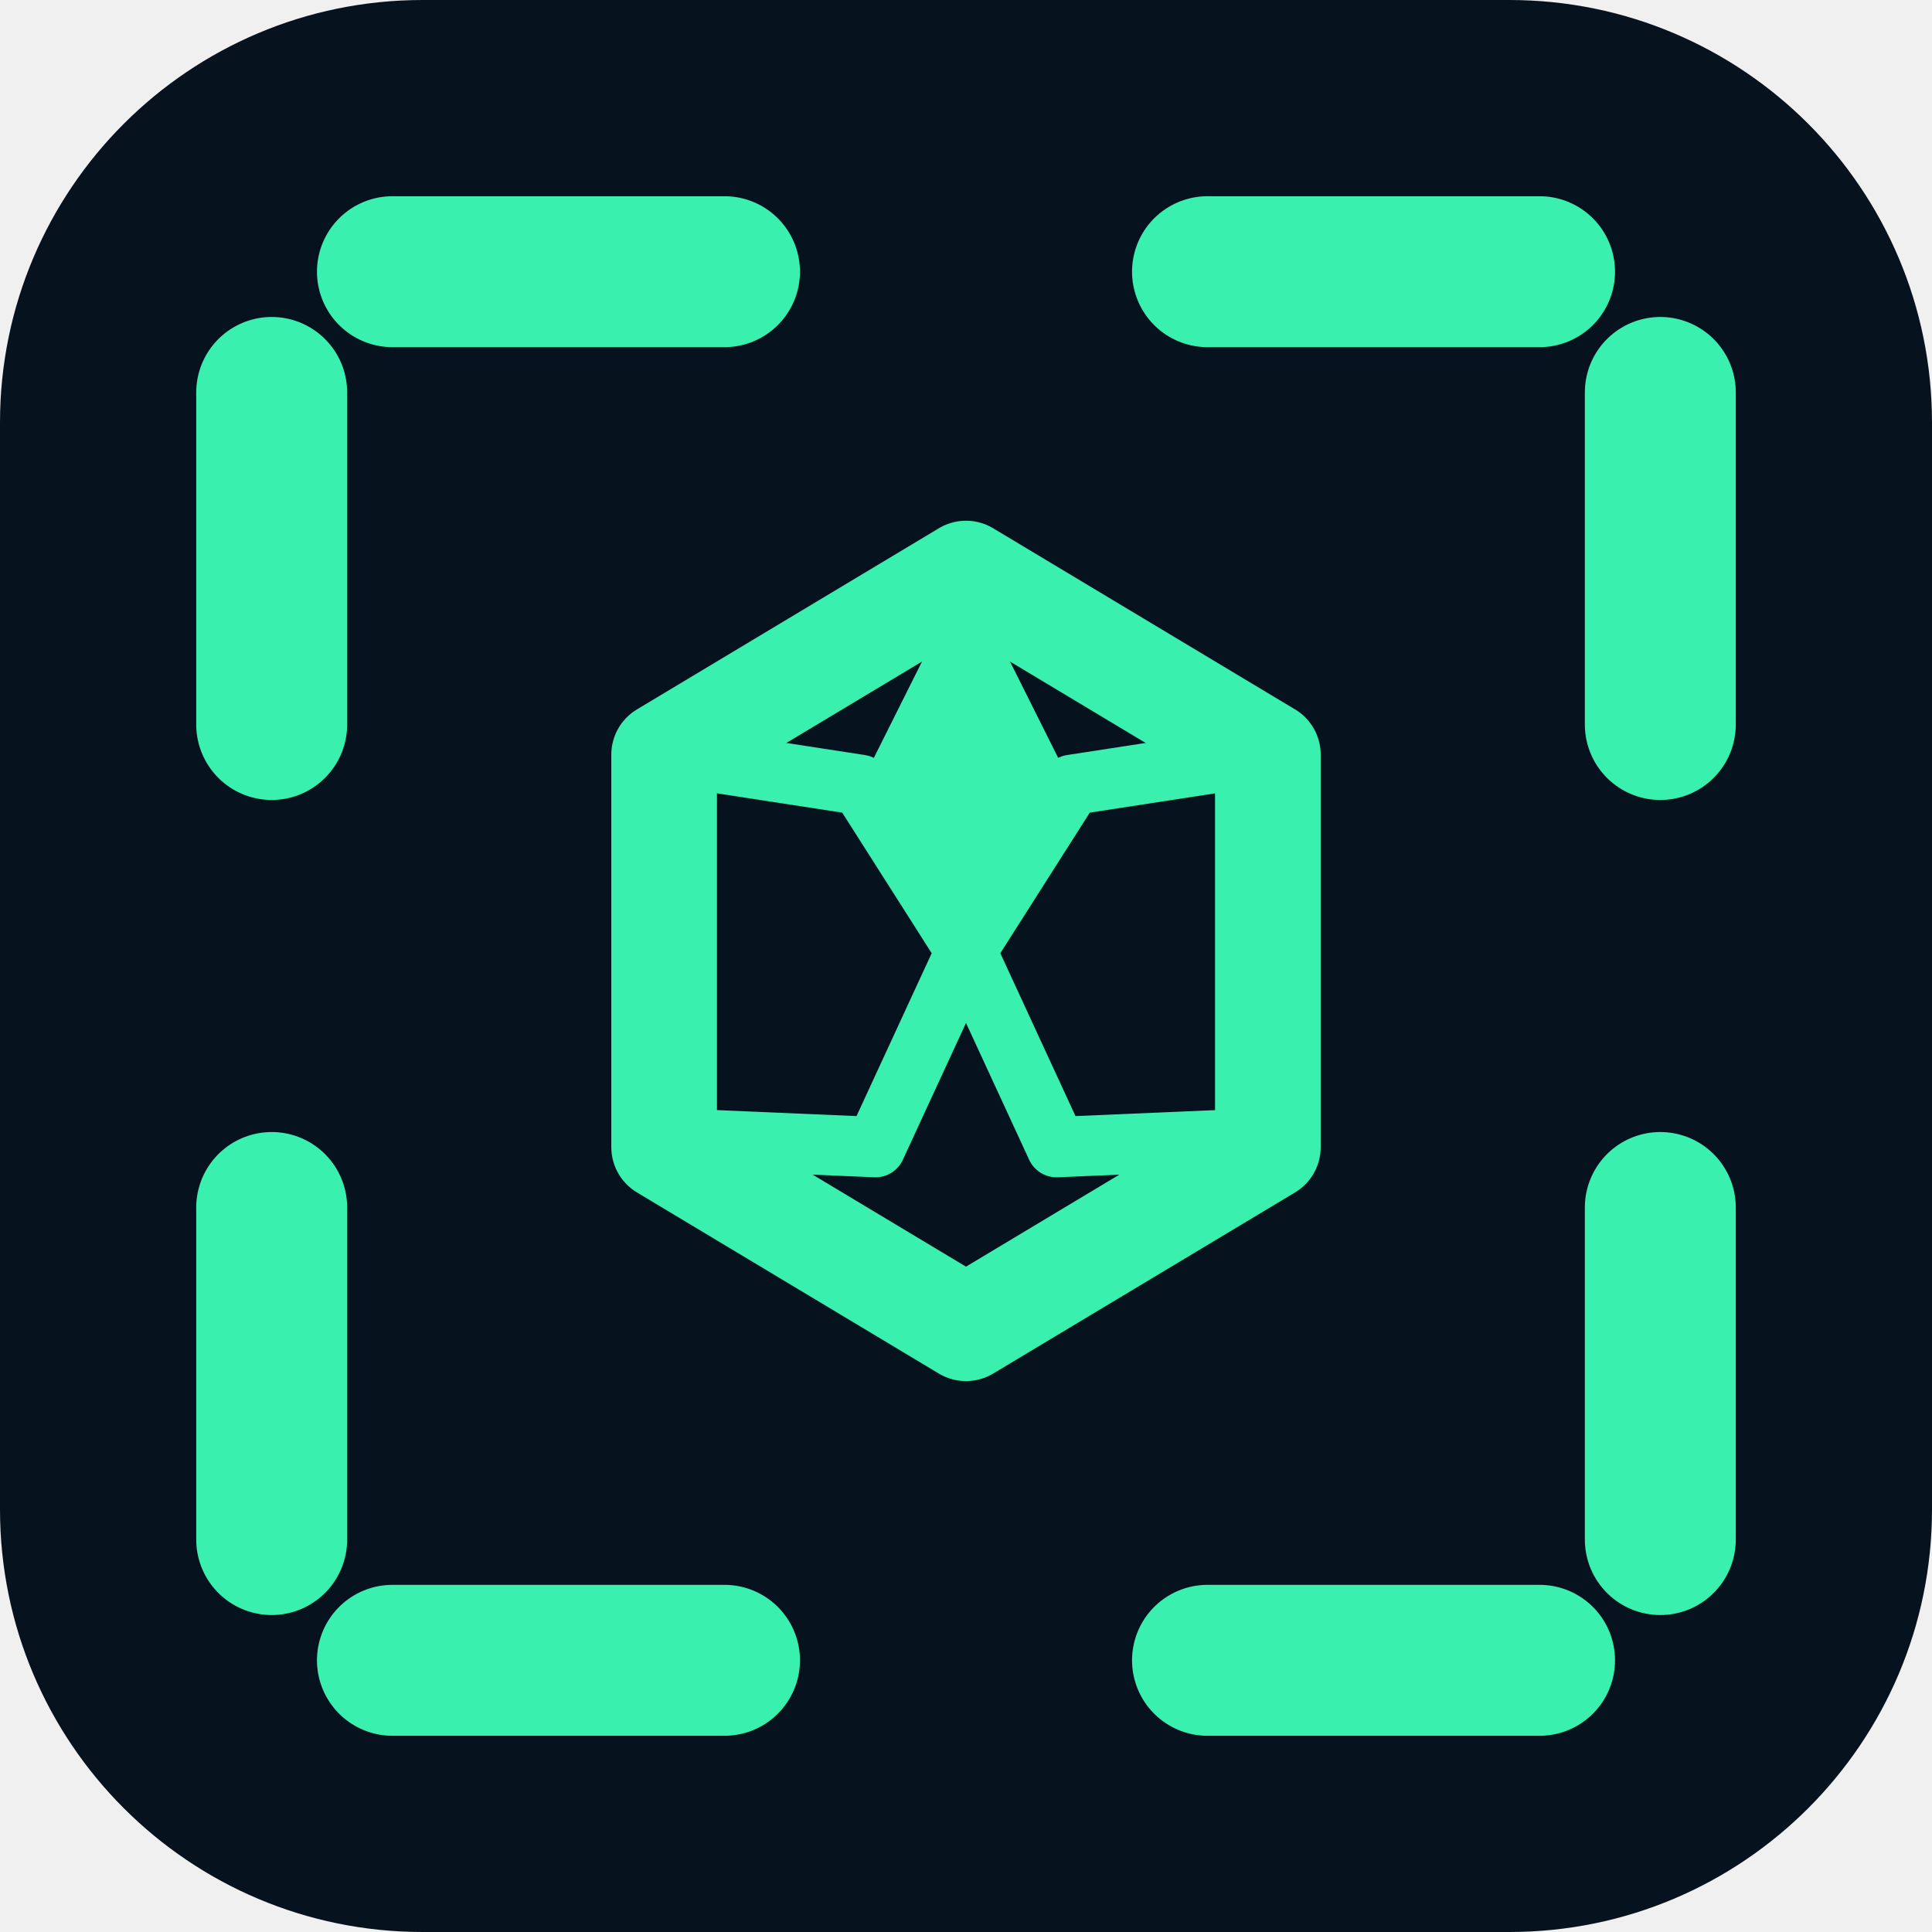
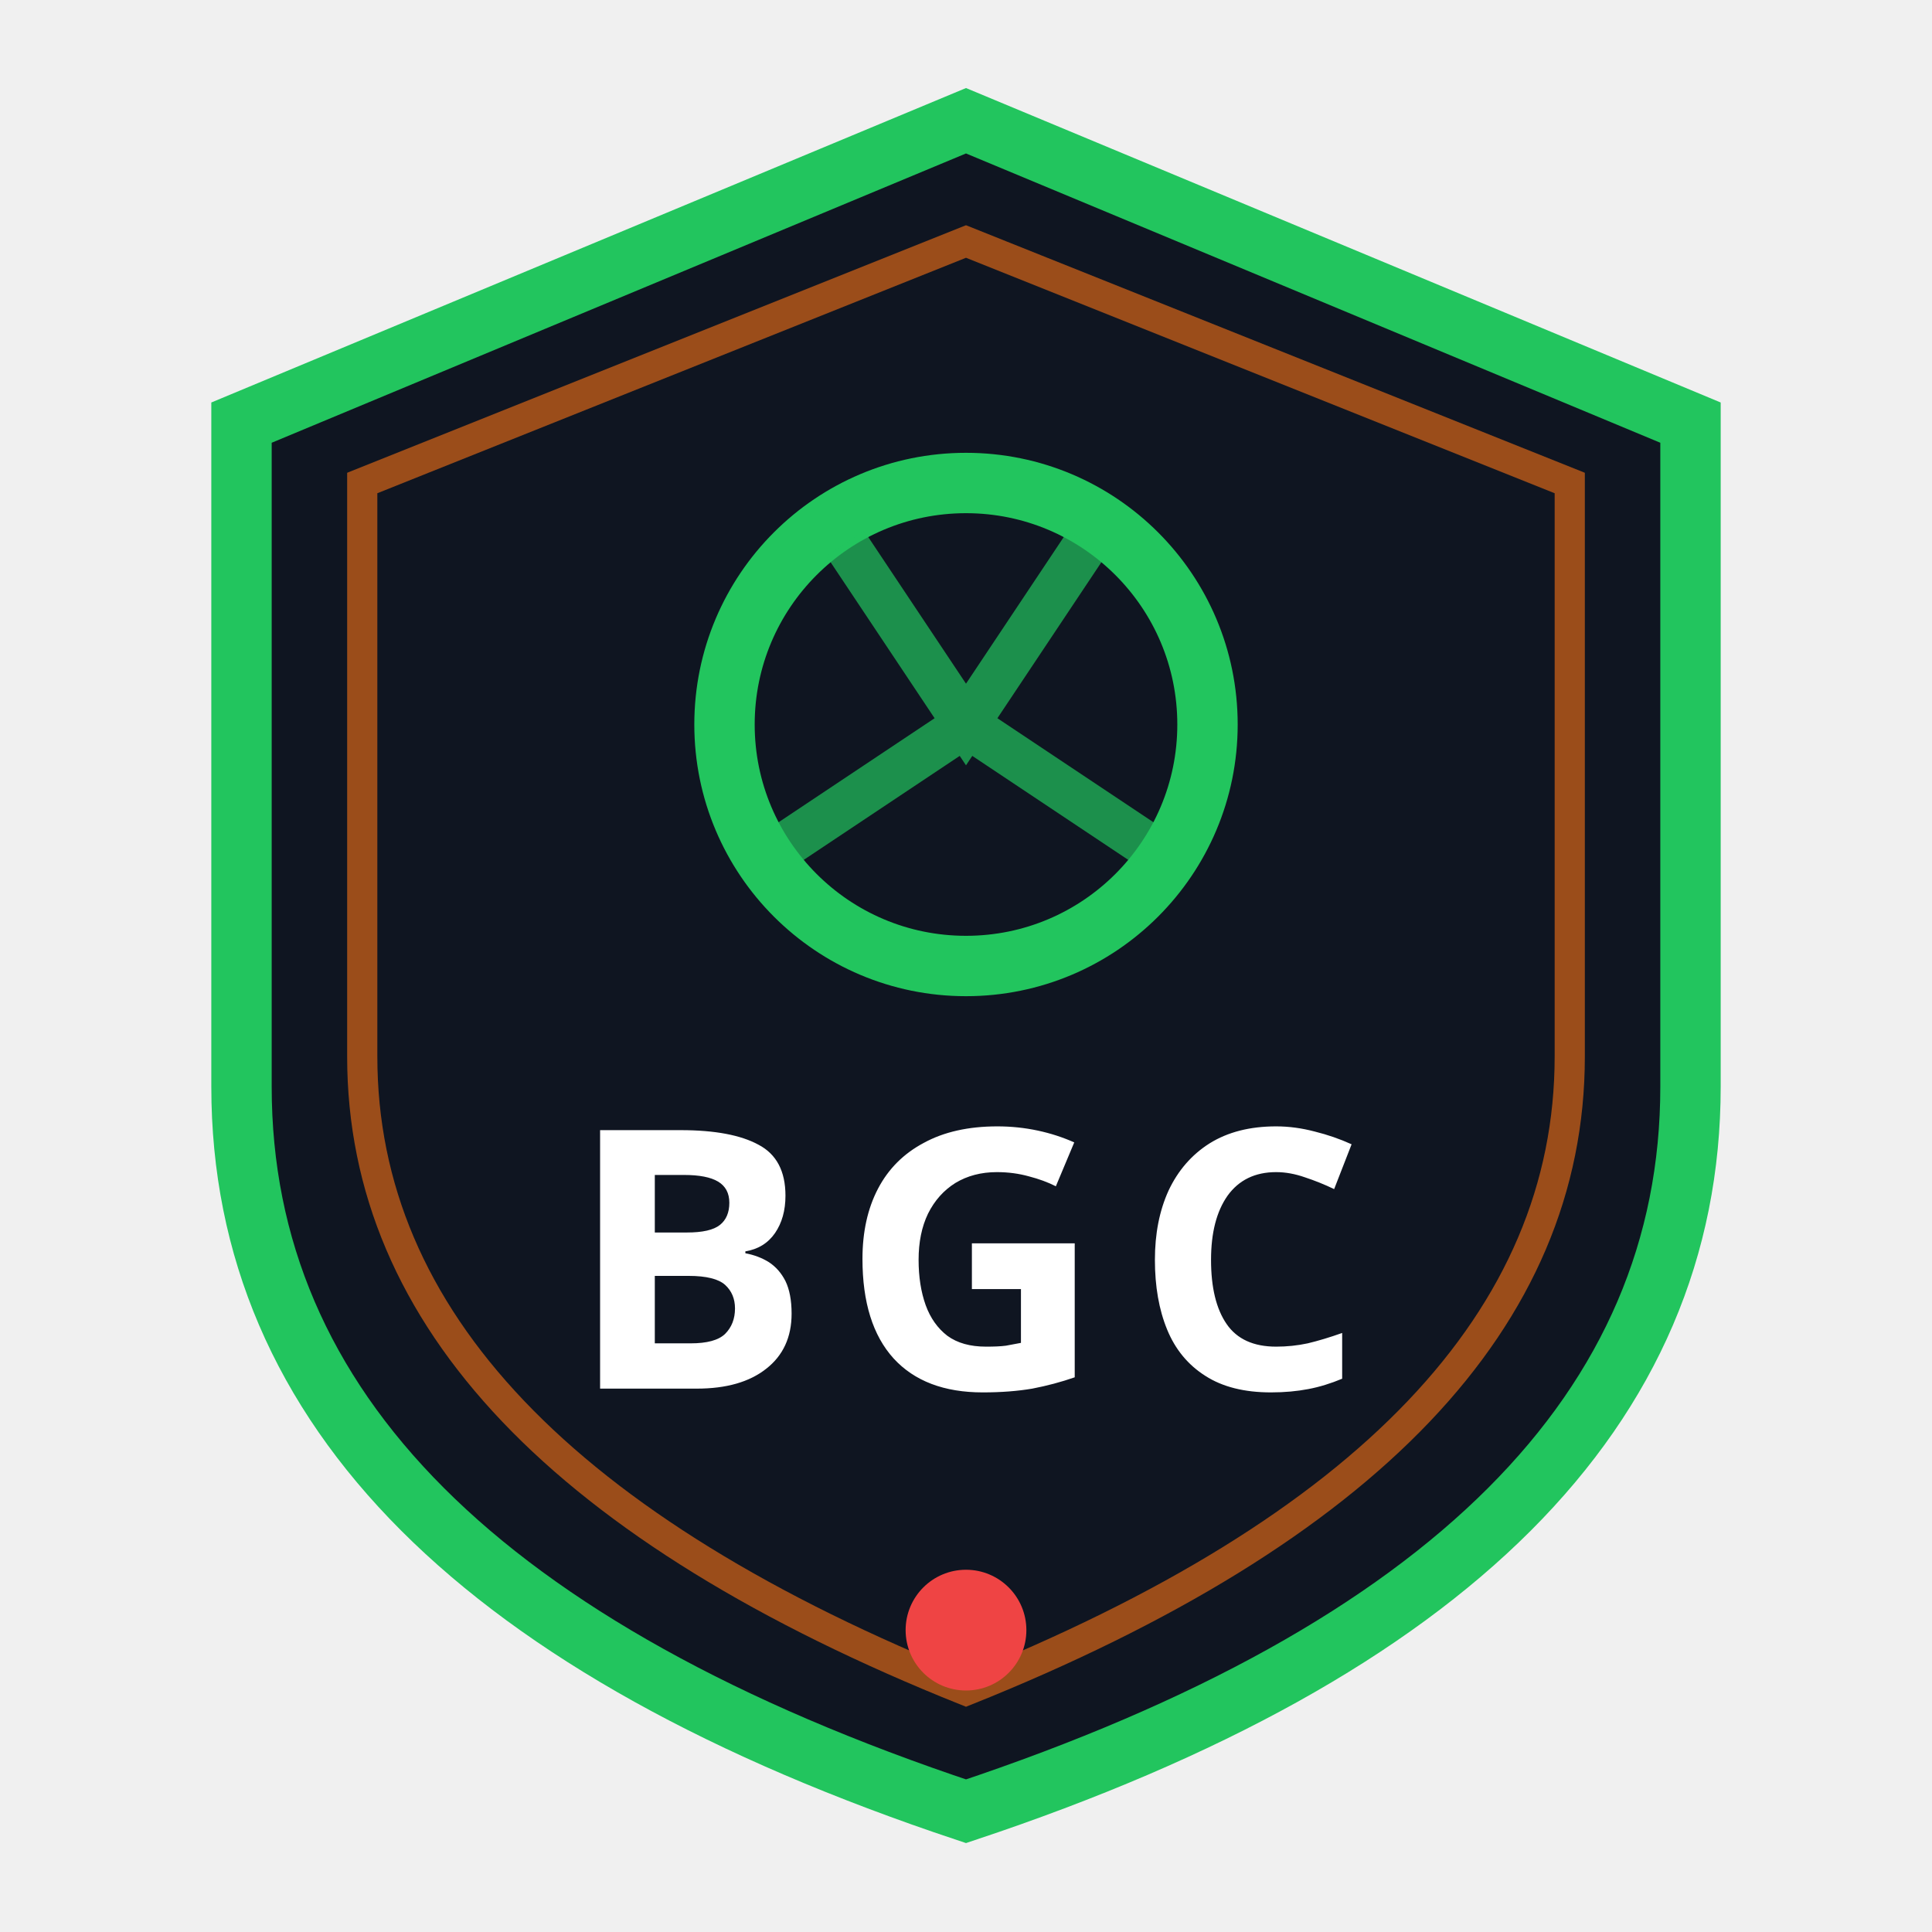
- <svg xmlns="http://www.w3.org/2000/svg" viewBox="0 0 64 64" role="img" aria-label="BGC Sports">
-   <rect width="64" height="64" rx="14" fill="#06131F" />
-   <path d="M13 9h11M9 13v11M51 9H40M55 13v11M13 55h11M9 51V40M51 55H40M55 51V40" fill="none" stroke="#39F0AE" stroke-width="5" stroke-linecap="round" />
-   <path d="m32 19 10 6v13l-10 6-10-6V25l10-6Z" fill="none" stroke="#39F0AE" stroke-width="3.5" stroke-linejoin="round" />
-   <path d="m32 19 3.5 7-3.5 5.5-3.5-5.5 3.5-7Z" fill="#39F0AE" />
-   <path d="m22 25 6.5 1 3.5 5.5-3 6.5-7-.3V25Zm20 0-6.5 1-3.5 5.5 3 6.5 7-.3V25Z" fill="none" stroke="#39F0AE" stroke-width="2" stroke-linejoin="round" />
+ <svg xmlns="http://www.w3.org/2000/svg" viewBox="0 0 64 64" width="64" height="64">
+   <path d="M32 4 L56 14 L56 36 Q56 52 32 60 Q8 52 8 36 L8 14 Z" fill="#0f1521" stroke="#22c55e" stroke-width="2" />
+   <path d="M32 8 L52 16 L52 35 Q52 48 32 56 Q12 48 12 35 L12 16 Z" fill="none" stroke="#f97316" stroke-width="1" opacity="0.6" />
+   <circle cx="32" cy="24" r="8" fill="none" stroke="#22c55e" stroke-width="2" />
+   <path d="M28 18 L32 24 L36 18 M26 28 L32 24 L38 28" fill="none" stroke="#22c55e" stroke-width="1.5" opacity="0.7" />
+   <text x="32" y="46" text-anchor="middle" font-family="Arial Black, sans-serif" font-weight="900" font-size="12" fill="#ffffff" letter-spacing="1">BGC</text>
+   <circle cx="32" cy="54" r="2" fill="#ef4444" />
</svg>
